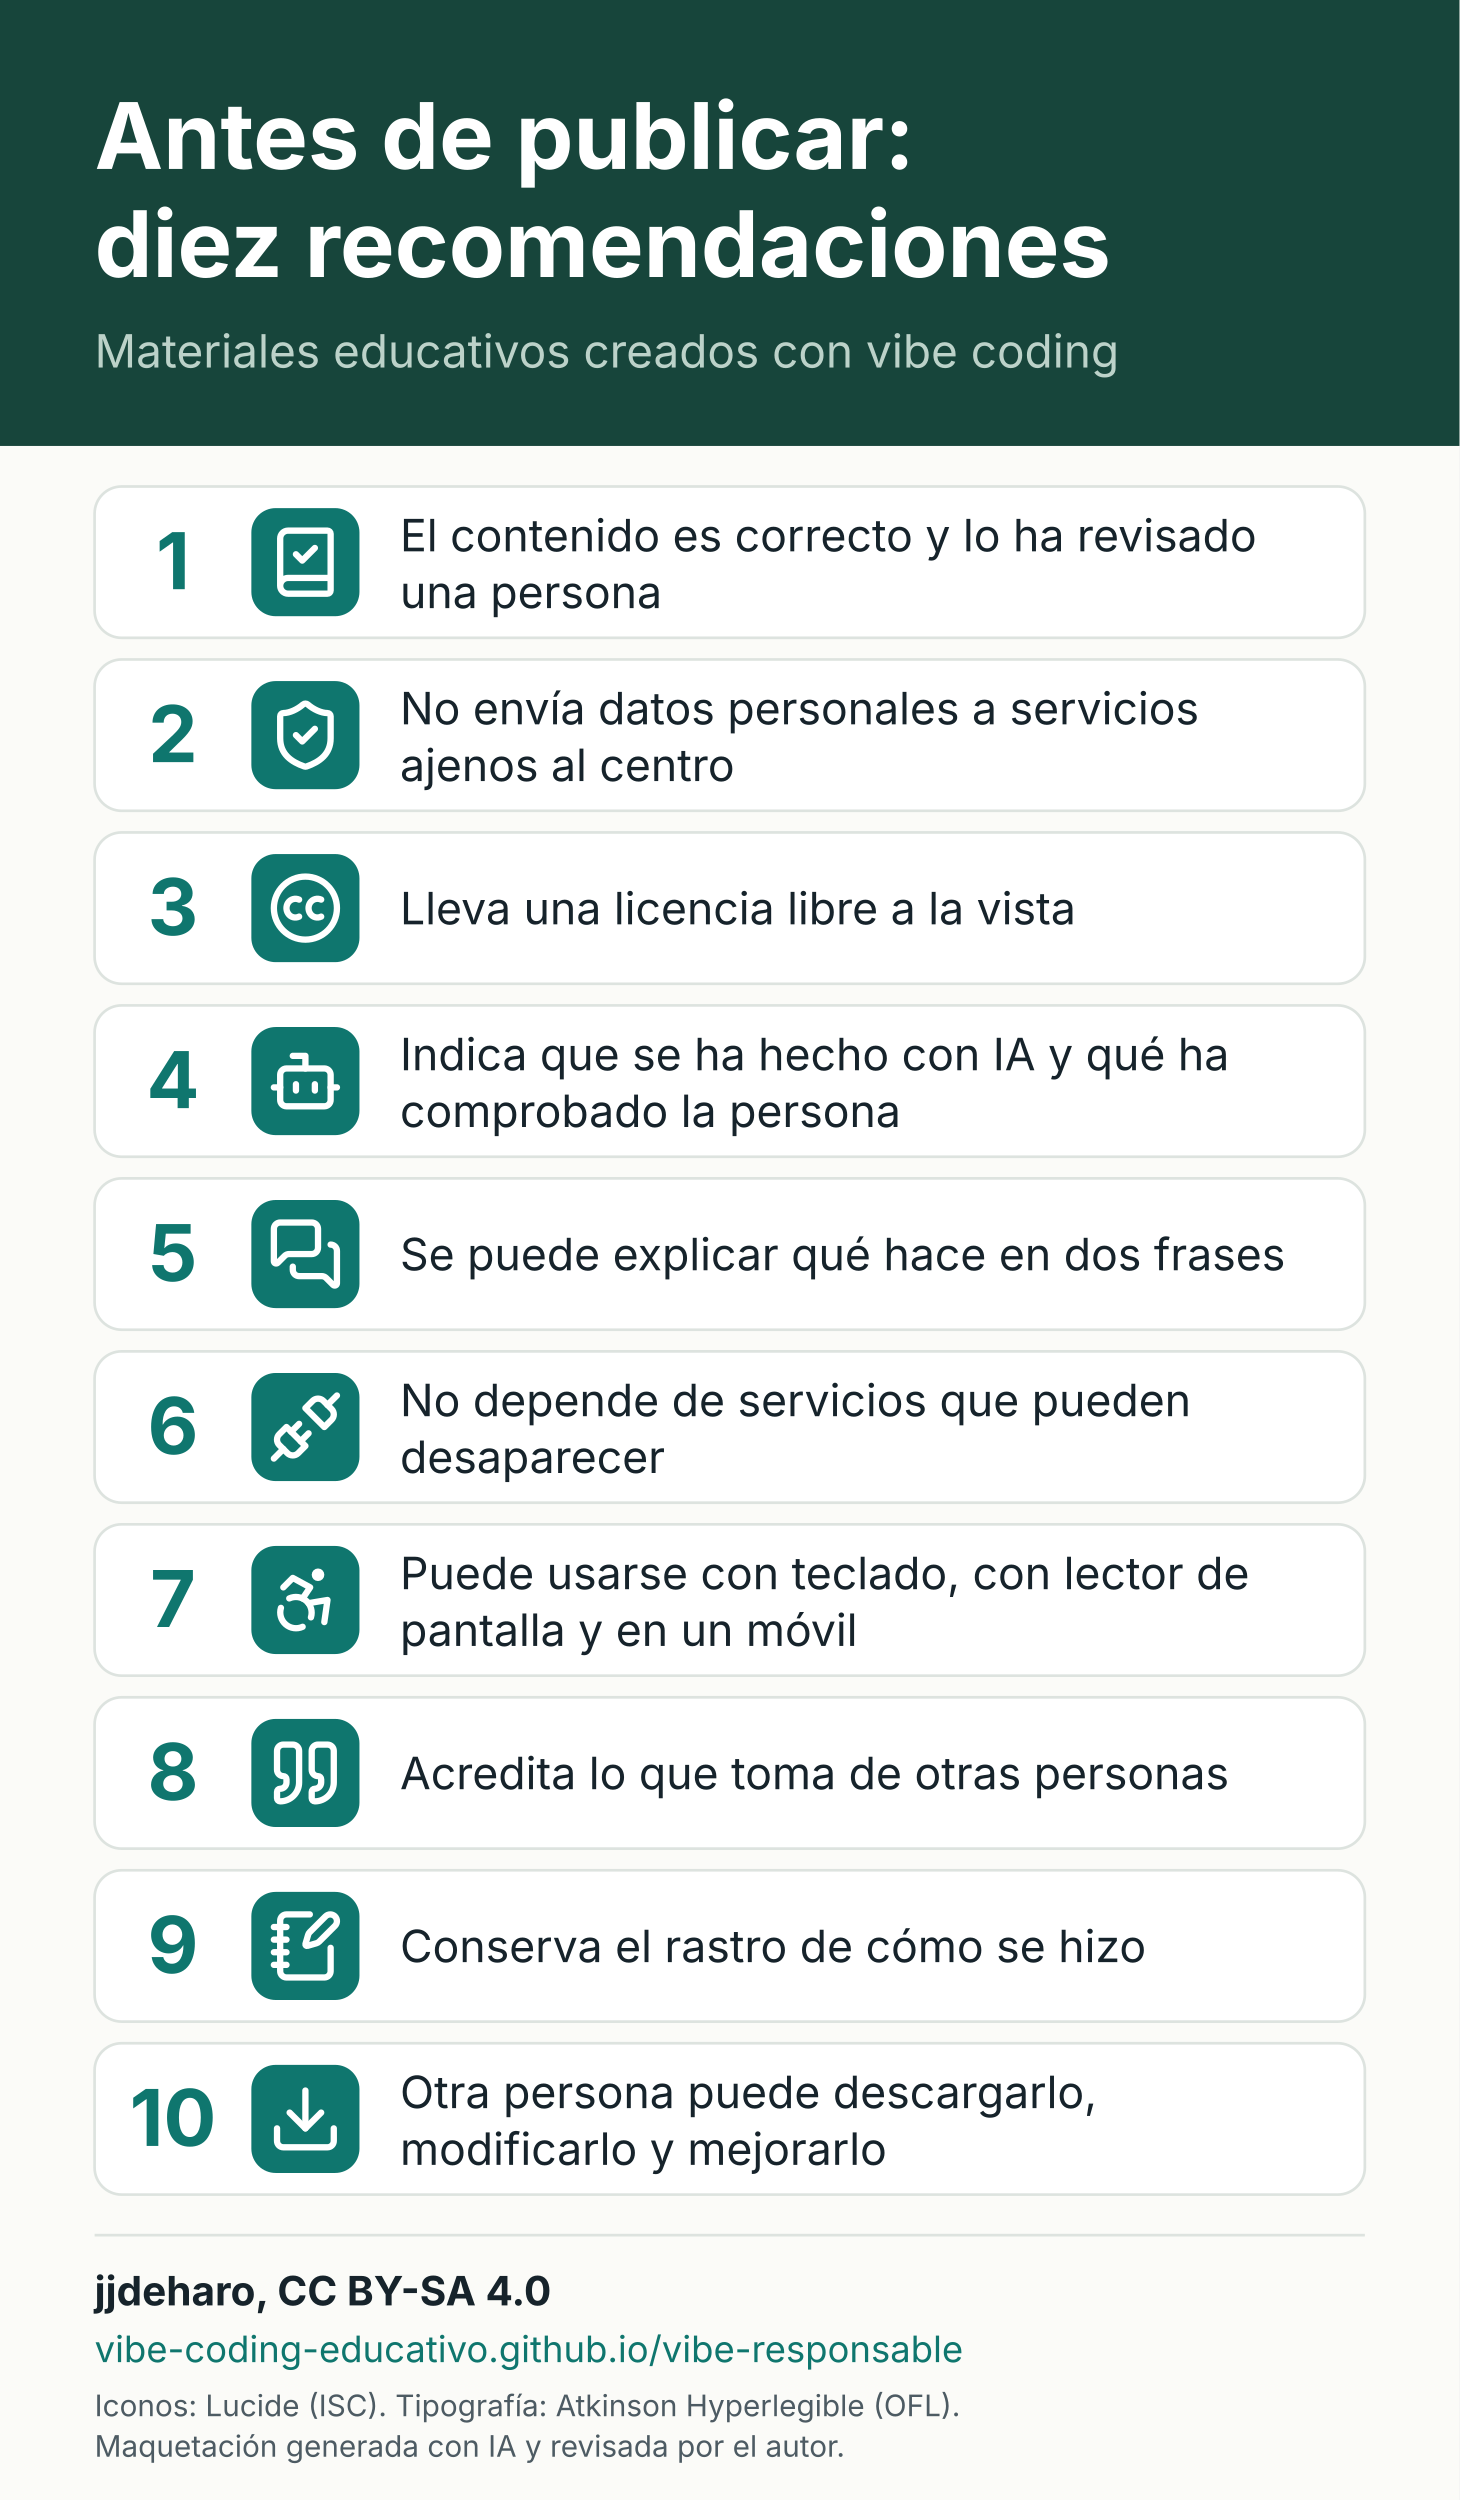
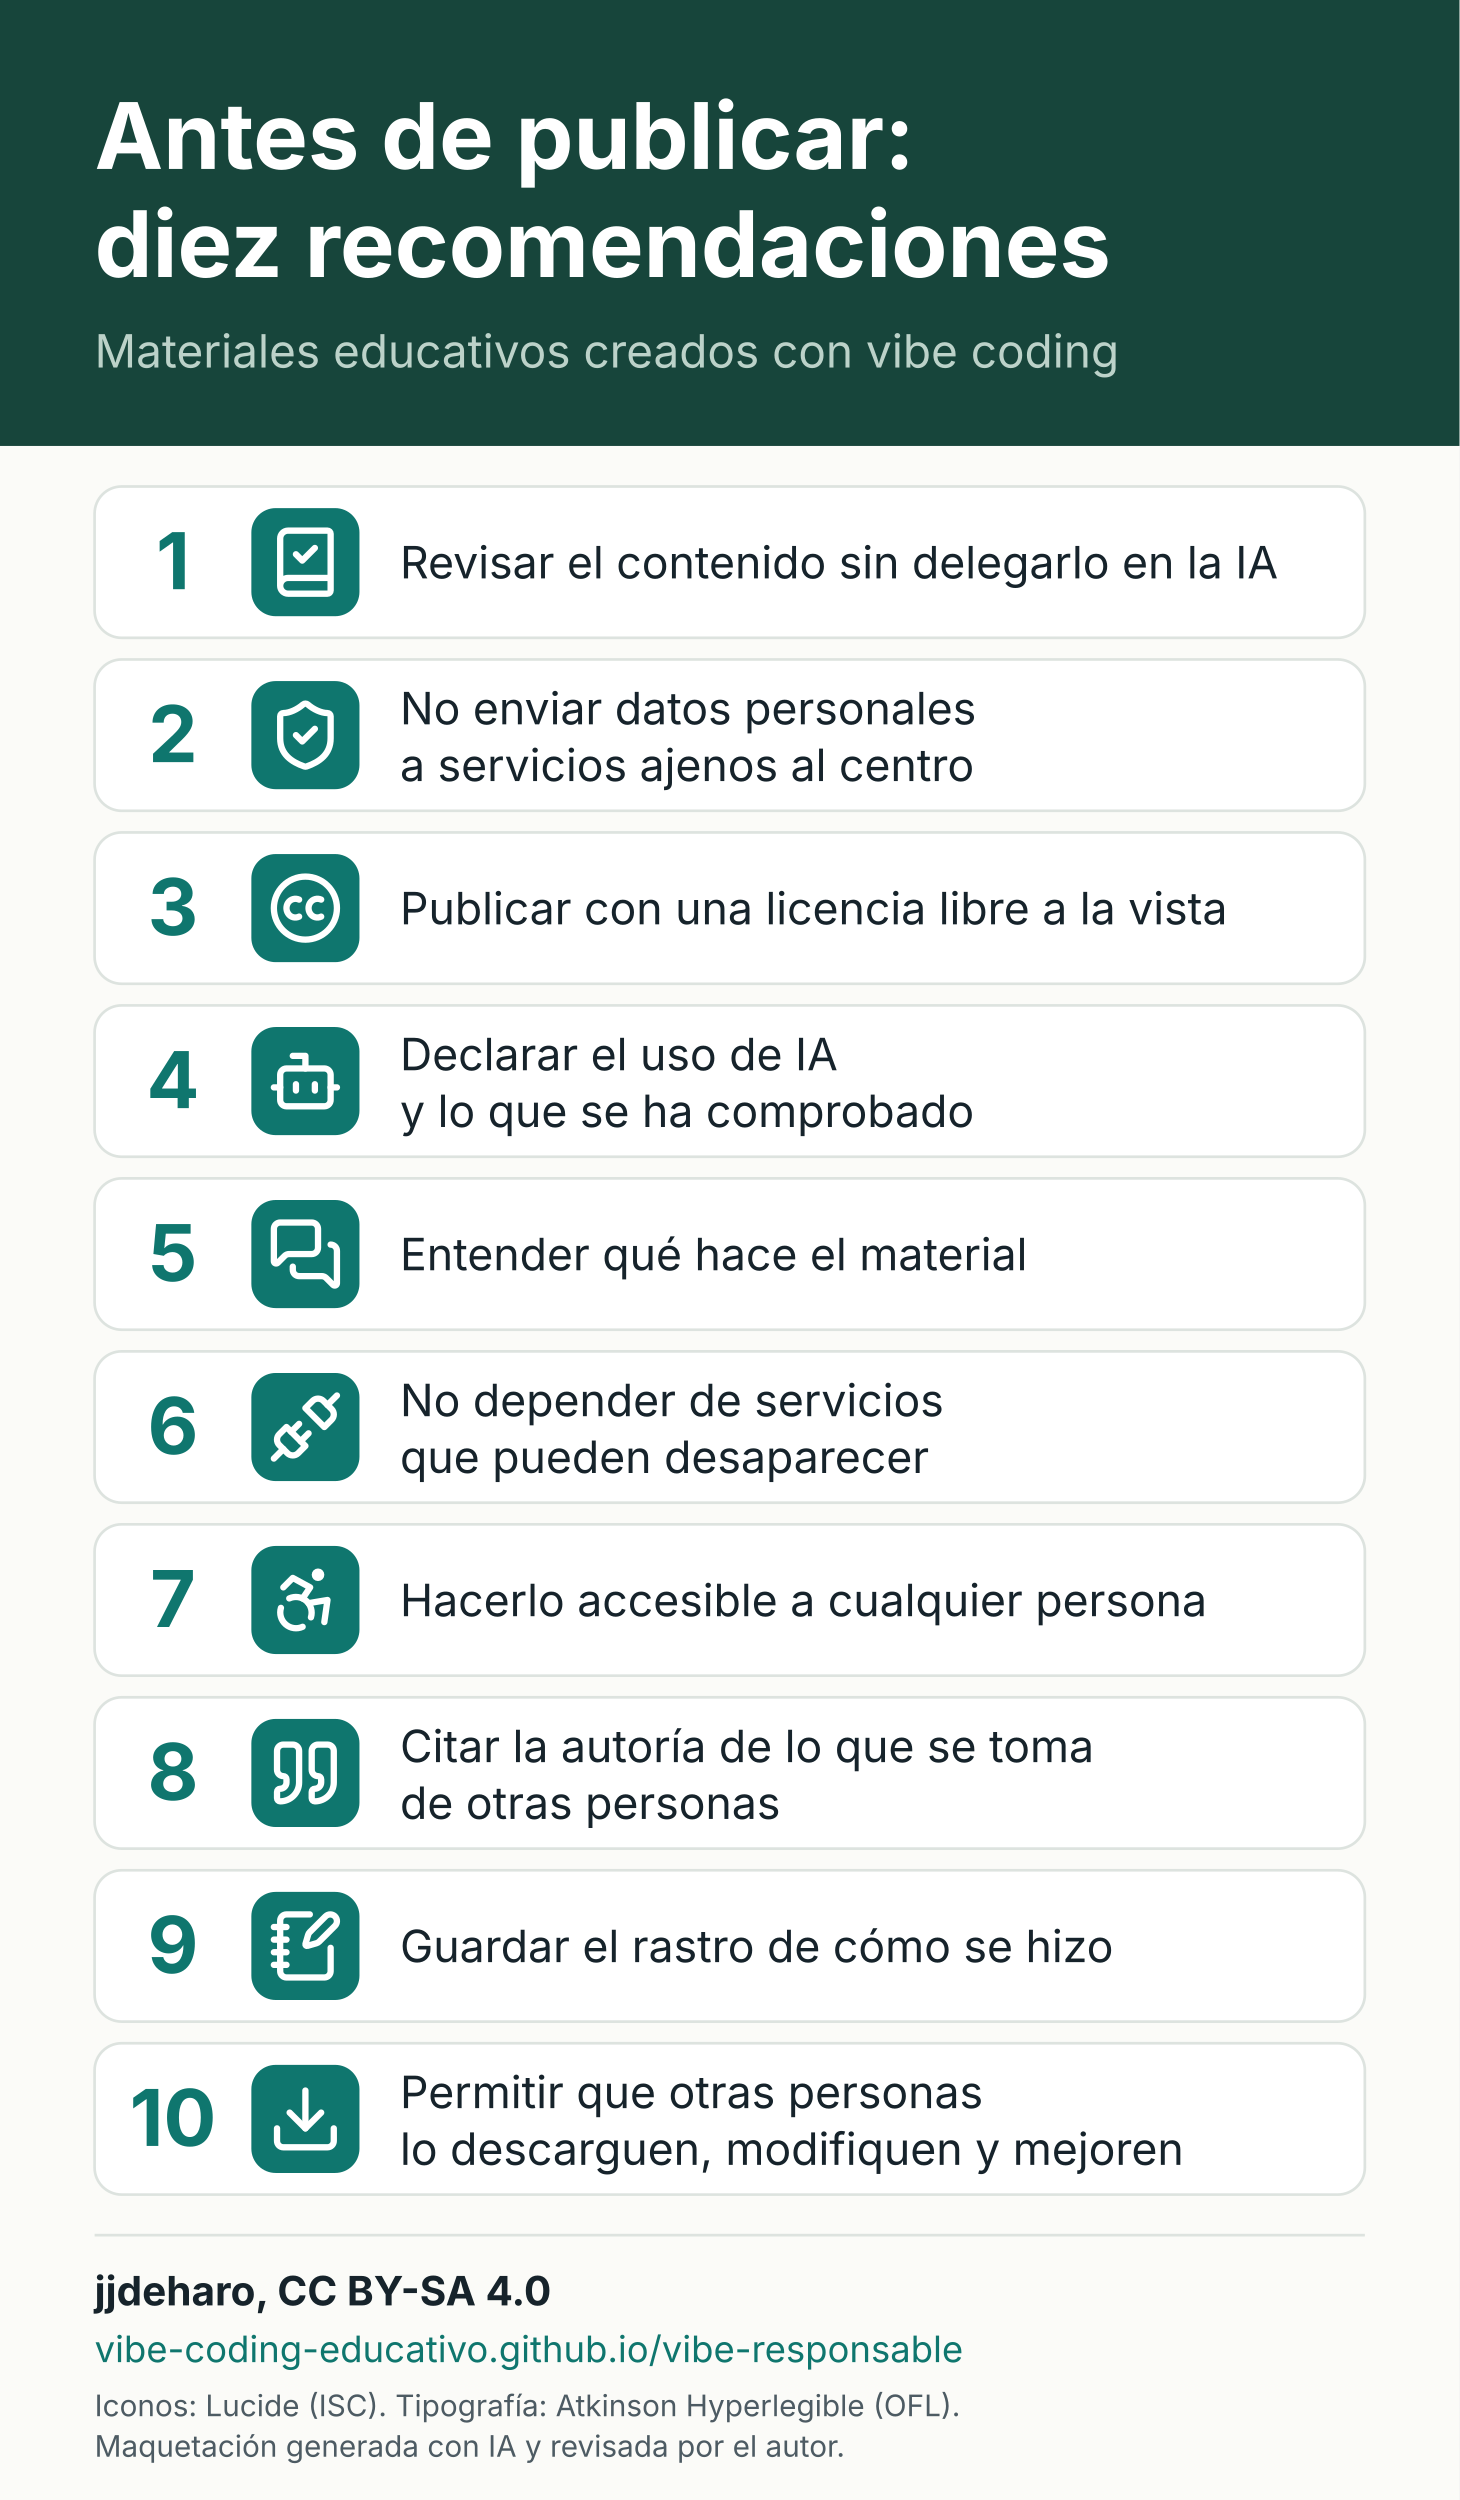
<svg xmlns="http://www.w3.org/2000/svg" viewBox="0 0 1080 1850" width="1080" height="1850" font-family="'Atkinson Hyperlegible', Inter, Arial, sans-serif" role="img" aria-labelledby="t d" lang="es">
  <rect width="1080" height="1850" fill="#fbfbf8" />
  <rect x="0" y="0" width="1080" height="330" fill="#17453b" />
  <text x="70" y="125" font-size="68" font-weight="700" fill="#ffffff">Antes de publicar:</text>
  <text x="70" y="205" font-size="68" font-weight="700" fill="#ffffff">diez recomendaciones</text>
  <text x="70" y="272" font-size="34" font-weight="400" fill="#bcd2c9">Materiales educativos creados con vibe coding</text>
  <rect x="70" y="360" width="940" height="112" rx="20" fill="#ffffff" stroke="#dde3df" stroke-width="2" />
  <text x="128" y="436" font-size="58" font-weight="700" fill="#0f766e" text-anchor="middle">1</text>
  <rect x="186" y="376" width="80" height="80" rx="18" fill="#0f766e" />
  <g transform="translate(198 388) scale(2.3333)" fill="none" stroke="#ffffff" stroke-width="2" stroke-linecap="round" stroke-linejoin="round">
    <path d="M4 19.5v-15A2.5 2.5 0 0 1 6.5 2H19a1 1 0 0 1 1 1v18a1 1 0 0 1-1 1H6.5a1 1 0 0 1 0-5H20" />
    <path d="m9 9.5 2 2 4-4" />
  </g>
-   <text x="296" y="408" font-size="33" font-weight="400" fill="#16232b">El contenido es correcto y lo ha revisado</text>
-   <text x="296" y="450" font-size="33" font-weight="400" fill="#16232b">una persona</text>
+   <text x="296" y="428" font-size="33" font-weight="400" fill="#16232b">Revisar el contenido sin delegarlo en la IA</text>
  <rect x="70" y="488" width="940" height="112" rx="20" fill="#ffffff" stroke="#dde3df" stroke-width="2" />
  <text x="128" y="564" font-size="58" font-weight="700" fill="#0f766e" text-anchor="middle">2</text>
  <rect x="186" y="504" width="80" height="80" rx="18" fill="#0f766e" />
  <g transform="translate(198 516) scale(2.3333)" fill="none" stroke="#ffffff" stroke-width="2" stroke-linecap="round" stroke-linejoin="round">
    <path d="M20 13c0 5-3.5 7.5-7.66 8.95a1 1 0 0 1-.67-.01C7.5 20.5 4 18 4 13V6a1 1 0 0 1 1-1c2 0 4.5-1.2 6.24-2.72a1.17 1.17 0 0 1 1.52 0C14.51 3.81 17 5 19 5a1 1 0 0 1 1 1z" />
    <path d="m9 12 2 2 4-4" />
  </g>
-   <text x="296" y="536" font-size="33" font-weight="400" fill="#16232b">No envía datos personales a servicios</text>
-   <text x="296" y="578" font-size="33" font-weight="400" fill="#16232b">ajenos al centro</text>
+   <text x="296" y="536" font-size="33" font-weight="400" fill="#16232b">No enviar datos personales</text>
+   <text x="296" y="578" font-size="33" font-weight="400" fill="#16232b">a servicios ajenos al centro</text>
  <rect x="70" y="616" width="940" height="112" rx="20" fill="#ffffff" stroke="#dde3df" stroke-width="2" />
  <text x="128" y="692" font-size="58" font-weight="700" fill="#0f766e" text-anchor="middle">3</text>
  <rect x="186" y="632" width="80" height="80" rx="18" fill="#0f766e" />
  <g transform="translate(198 644) scale(2.3333)" fill="none" stroke="#ffffff" stroke-width="2" stroke-linecap="round" stroke-linejoin="round">
    <circle cx="12" cy="12" r="10" />
    <path d="M10 9.3a2.8 2.8 0 0 0-3.5 1 3.1 3.1 0 0 0 0 3.4 2.7 2.7 0 0 0 3.5 1" />
    <path d="M17 9.3a2.8 2.8 0 0 0-3.5 1 3.1 3.1 0 0 0 0 3.4 2.7 2.7 0 0 0 3.5 1" />
  </g>
-   <text x="296" y="684" font-size="33" font-weight="400" fill="#16232b">Lleva una licencia libre a la vista</text>
+   <text x="296" y="684" font-size="33" font-weight="400" fill="#16232b">Publicar con una licencia libre a la vista</text>
  <rect x="70" y="744" width="940" height="112" rx="20" fill="#ffffff" stroke="#dde3df" stroke-width="2" />
  <text x="128" y="820" font-size="58" font-weight="700" fill="#0f766e" text-anchor="middle">4</text>
  <rect x="186" y="760" width="80" height="80" rx="18" fill="#0f766e" />
  <g transform="translate(198 772) scale(2.3333)" fill="none" stroke="#ffffff" stroke-width="2" stroke-linecap="round" stroke-linejoin="round">
    <path d="M12 8V4H8" />
    <rect width="16" height="12" x="4" y="8" rx="2" />
    <path d="M2 14h2" />
    <path d="M20 14h2" />
    <path d="M15 13v2" />
    <path d="M9 13v2" />
  </g>
-   <text x="296" y="792" font-size="33" font-weight="400" fill="#16232b">Indica que se ha hecho con IA y qué ha</text>
-   <text x="296" y="834" font-size="33" font-weight="400" fill="#16232b">comprobado la persona</text>
+   <text x="296" y="792" font-size="33" font-weight="400" fill="#16232b">Declarar el uso de IA</text>
+   <text x="296" y="834" font-size="33" font-weight="400" fill="#16232b">y lo que se ha comprobado</text>
  <rect x="70" y="872" width="940" height="112" rx="20" fill="#ffffff" stroke="#dde3df" stroke-width="2" />
  <text x="128" y="948" font-size="58" font-weight="700" fill="#0f766e" text-anchor="middle">5</text>
  <rect x="186" y="888" width="80" height="80" rx="18" fill="#0f766e" />
  <g transform="translate(198 900) scale(2.3333)" fill="none" stroke="#ffffff" stroke-width="2" stroke-linecap="round" stroke-linejoin="round">
    <path d="M16 10a2 2 0 0 1-2 2H6.828a2 2 0 0 0-1.414.586l-2.202 2.202A.71.71 0 0 1 2 14.286V4a2 2 0 0 1 2-2h10a2 2 0 0 1 2 2z" />
    <path d="M20 9a2 2 0 0 1 2 2v10.286a.71.71 0 0 1-1.212.502l-2.202-2.202A2 2 0 0 0 17.172 19H10a2 2 0 0 1-2-2v-1" />
  </g>
-   <text x="296" y="940" font-size="33" font-weight="400" fill="#16232b">Se puede explicar qué hace en dos frases</text>
+   <text x="296" y="940" font-size="33" font-weight="400" fill="#16232b">Entender qué hace el material</text>
  <rect x="70" y="1000" width="940" height="112" rx="20" fill="#ffffff" stroke="#dde3df" stroke-width="2" />
  <text x="128" y="1076" font-size="58" font-weight="700" fill="#0f766e" text-anchor="middle">6</text>
  <rect x="186" y="1016" width="80" height="80" rx="18" fill="#0f766e" />
  <g transform="translate(198 1028) scale(2.3333)" fill="none" stroke="#ffffff" stroke-width="2" stroke-linecap="round" stroke-linejoin="round">
    <path d="m19 5 3-3" />
    <path d="m2 22 3-3" />
    <path d="M6.3 20.3a2.4 2.4 0 0 0 3.4 0L12 18l-6-6-2.3 2.3a2.4 2.4 0 0 0 0 3.4Z" />
    <path d="M7.5 13.5 10 11" />
    <path d="M10.5 16.5 13 14" />
    <path d="m12 6 6 6 2.3-2.3a2.4 2.4 0 0 0 0-3.4l-2.6-2.6a2.4 2.4 0 0 0-3.4 0Z" />
  </g>
-   <text x="296" y="1048" font-size="33" font-weight="400" fill="#16232b">No depende de servicios que pueden</text>
-   <text x="296" y="1090" font-size="33" font-weight="400" fill="#16232b">desaparecer</text>
+   <text x="296" y="1048" font-size="33" font-weight="400" fill="#16232b">No depender de servicios</text>
+   <text x="296" y="1090" font-size="33" font-weight="400" fill="#16232b">que pueden desaparecer</text>
  <rect x="70" y="1128" width="940" height="112" rx="20" fill="#ffffff" stroke="#dde3df" stroke-width="2" />
  <text x="128" y="1204" font-size="58" font-weight="700" fill="#0f766e" text-anchor="middle">7</text>
  <rect x="186" y="1144" width="80" height="80" rx="18" fill="#0f766e" />
  <g transform="translate(198 1156) scale(2.3333)" fill="none" stroke="#ffffff" stroke-width="2" stroke-linecap="round" stroke-linejoin="round">
    <circle cx="16" cy="4" r="1" />
    <path d="m18 19 1-7-6 1" />
    <path d="m5 8 3-3 5.5 3-2.36 3.5" />
    <path d="M4.24 14.5a5 5 0 0 0 6.88 6" />
    <path d="M13.76 17.5a5 5 0 0 0-6.88-6" />
  </g>
-   <text x="296" y="1176" font-size="33" font-weight="400" fill="#16232b">Puede usarse con teclado, con lector de</text>
-   <text x="296" y="1218" font-size="33" font-weight="400" fill="#16232b">pantalla y en un móvil</text>
+   <text x="296" y="1196" font-size="33" font-weight="400" fill="#16232b">Hacerlo accesible a cualquier persona</text>
  <rect x="70" y="1256" width="940" height="112" rx="20" fill="#ffffff" stroke="#dde3df" stroke-width="2" />
  <text x="128" y="1332" font-size="58" font-weight="700" fill="#0f766e" text-anchor="middle">8</text>
  <rect x="186" y="1272" width="80" height="80" rx="18" fill="#0f766e" />
  <g transform="translate(198 1284) scale(2.3333)" fill="none" stroke="#ffffff" stroke-width="2" stroke-linecap="round" stroke-linejoin="round">
    <path d="M16 3a2 2 0 0 0-2 2v6a2 2 0 0 0 2 2 1 1 0 0 1 1 1v1a2 2 0 0 1-2 2 1 1 0 0 0-1 1v2a1 1 0 0 0 1 1 6 6 0 0 0 6-6V5a2 2 0 0 0-2-2z" />
    <path d="M5 3a2 2 0 0 0-2 2v6a2 2 0 0 0 2 2 1 1 0 0 1 1 1v1a2 2 0 0 1-2 2 1 1 0 0 0-1 1v2a1 1 0 0 0 1 1 6 6 0 0 0 6-6V5a2 2 0 0 0-2-2z" />
  </g>
-   <text x="296" y="1324" font-size="33" font-weight="400" fill="#16232b">Acredita lo que toma de otras personas</text>
+   <text x="296" y="1304" font-size="33" font-weight="400" fill="#16232b">Citar la autoría de lo que se toma</text>
+   <text x="296" y="1346" font-size="33" font-weight="400" fill="#16232b">de otras personas</text>
  <rect x="70" y="1384" width="940" height="112" rx="20" fill="#ffffff" stroke="#dde3df" stroke-width="2" />
  <text x="128" y="1460" font-size="58" font-weight="700" fill="#0f766e" text-anchor="middle">9</text>
  <rect x="186" y="1400" width="80" height="80" rx="18" fill="#0f766e" />
  <g transform="translate(198 1412) scale(2.3333)" fill="none" stroke="#ffffff" stroke-width="2" stroke-linecap="round" stroke-linejoin="round">
    <path d="M13.4 2H6a2 2 0 0 0-2 2v16a2 2 0 0 0 2 2h12a2 2 0 0 0 2-2v-7.4" />
    <path d="M2 6h4" />
    <path d="M2 10h4" />
    <path d="M2 14h4" />
    <path d="M2 18h4" />
    <path d="M21.378 5.626a1 1 0 1 0-3.004-3.004l-5.01 5.012a2 2 0 0 0-.506.854l-.837 2.87a.5.5 0 0 0 .62.62l2.87-.837a2 2 0 0 0 .854-.506z" />
  </g>
-   <text x="296" y="1452" font-size="33" font-weight="400" fill="#16232b">Conserva el rastro de cómo se hizo</text>
+   <text x="296" y="1452" font-size="33" font-weight="400" fill="#16232b">Guardar el rastro de cómo se hizo</text>
  <rect x="70" y="1512" width="940" height="112" rx="20" fill="#ffffff" stroke="#dde3df" stroke-width="2" />
  <text x="128" y="1588" font-size="58" font-weight="700" fill="#0f766e" text-anchor="middle">10</text>
  <rect x="186" y="1528" width="80" height="80" rx="18" fill="#0f766e" />
  <g transform="translate(198 1540) scale(2.3333)" fill="none" stroke="#ffffff" stroke-width="2" stroke-linecap="round" stroke-linejoin="round">
    <path d="M12 15V3" />
    <path d="M21 15v4a2 2 0 0 1-2 2H5a2 2 0 0 1-2-2v-4" />
    <path d="m7 10 5 5 5-5" />
  </g>
-   <text x="296" y="1560" font-size="33" font-weight="400" fill="#16232b">Otra persona puede descargarlo,</text>
-   <text x="296" y="1602" font-size="33" font-weight="400" fill="#16232b">modificarlo y mejorarlo</text>
+   <text x="296" y="1560" font-size="33" font-weight="400" fill="#16232b">Permitir que otras personas</text>
+   <text x="296" y="1602" font-size="33" font-weight="400" fill="#16232b">lo descarguen, modifiquen y mejoren</text>
  <line x1="70" y1="1654" x2="1010" y2="1654" stroke="#dde3df" stroke-width="2" />
  <text x="70" y="1706" font-size="30" font-weight="700" fill="#16232b">jjdeharo, CC BY-SA 4.0</text>
  <text x="70" y="1748" font-size="27" font-weight="400" fill="#0f766e">vibe-coding-educativo.github.io/vibe-responsable</text>
  <text x="70" y="1788" font-size="22" fill="#4d5b63">Iconos: Lucide (ISC). Tipografía: Atkinson Hyperlegible (OFL).</text>
  <text x="70" y="1818" font-size="22" fill="#4d5b63">Maquetación generada con IA y revisada por el autor.</text>
</svg>
